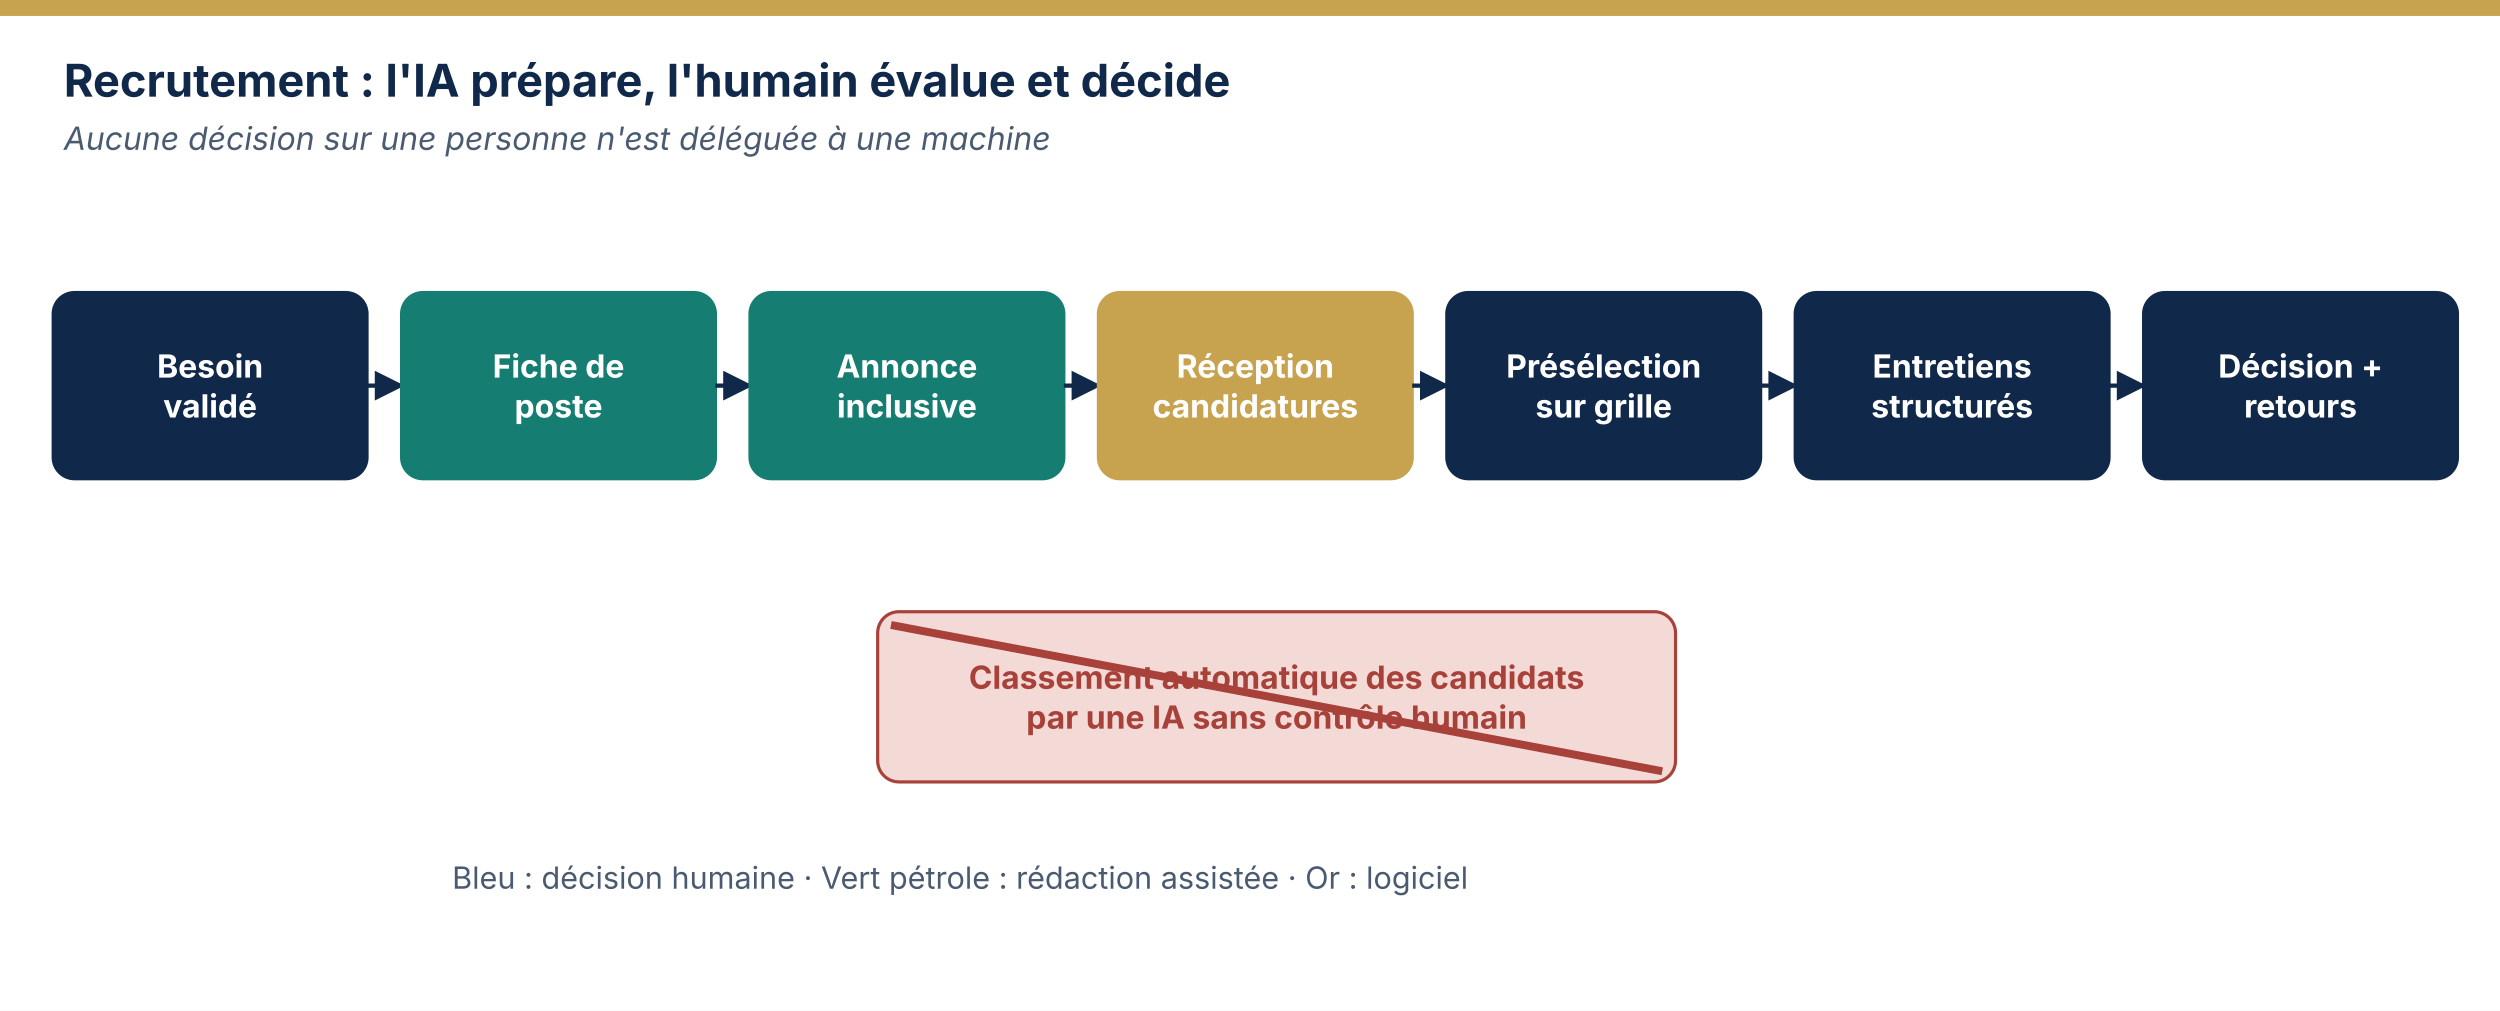
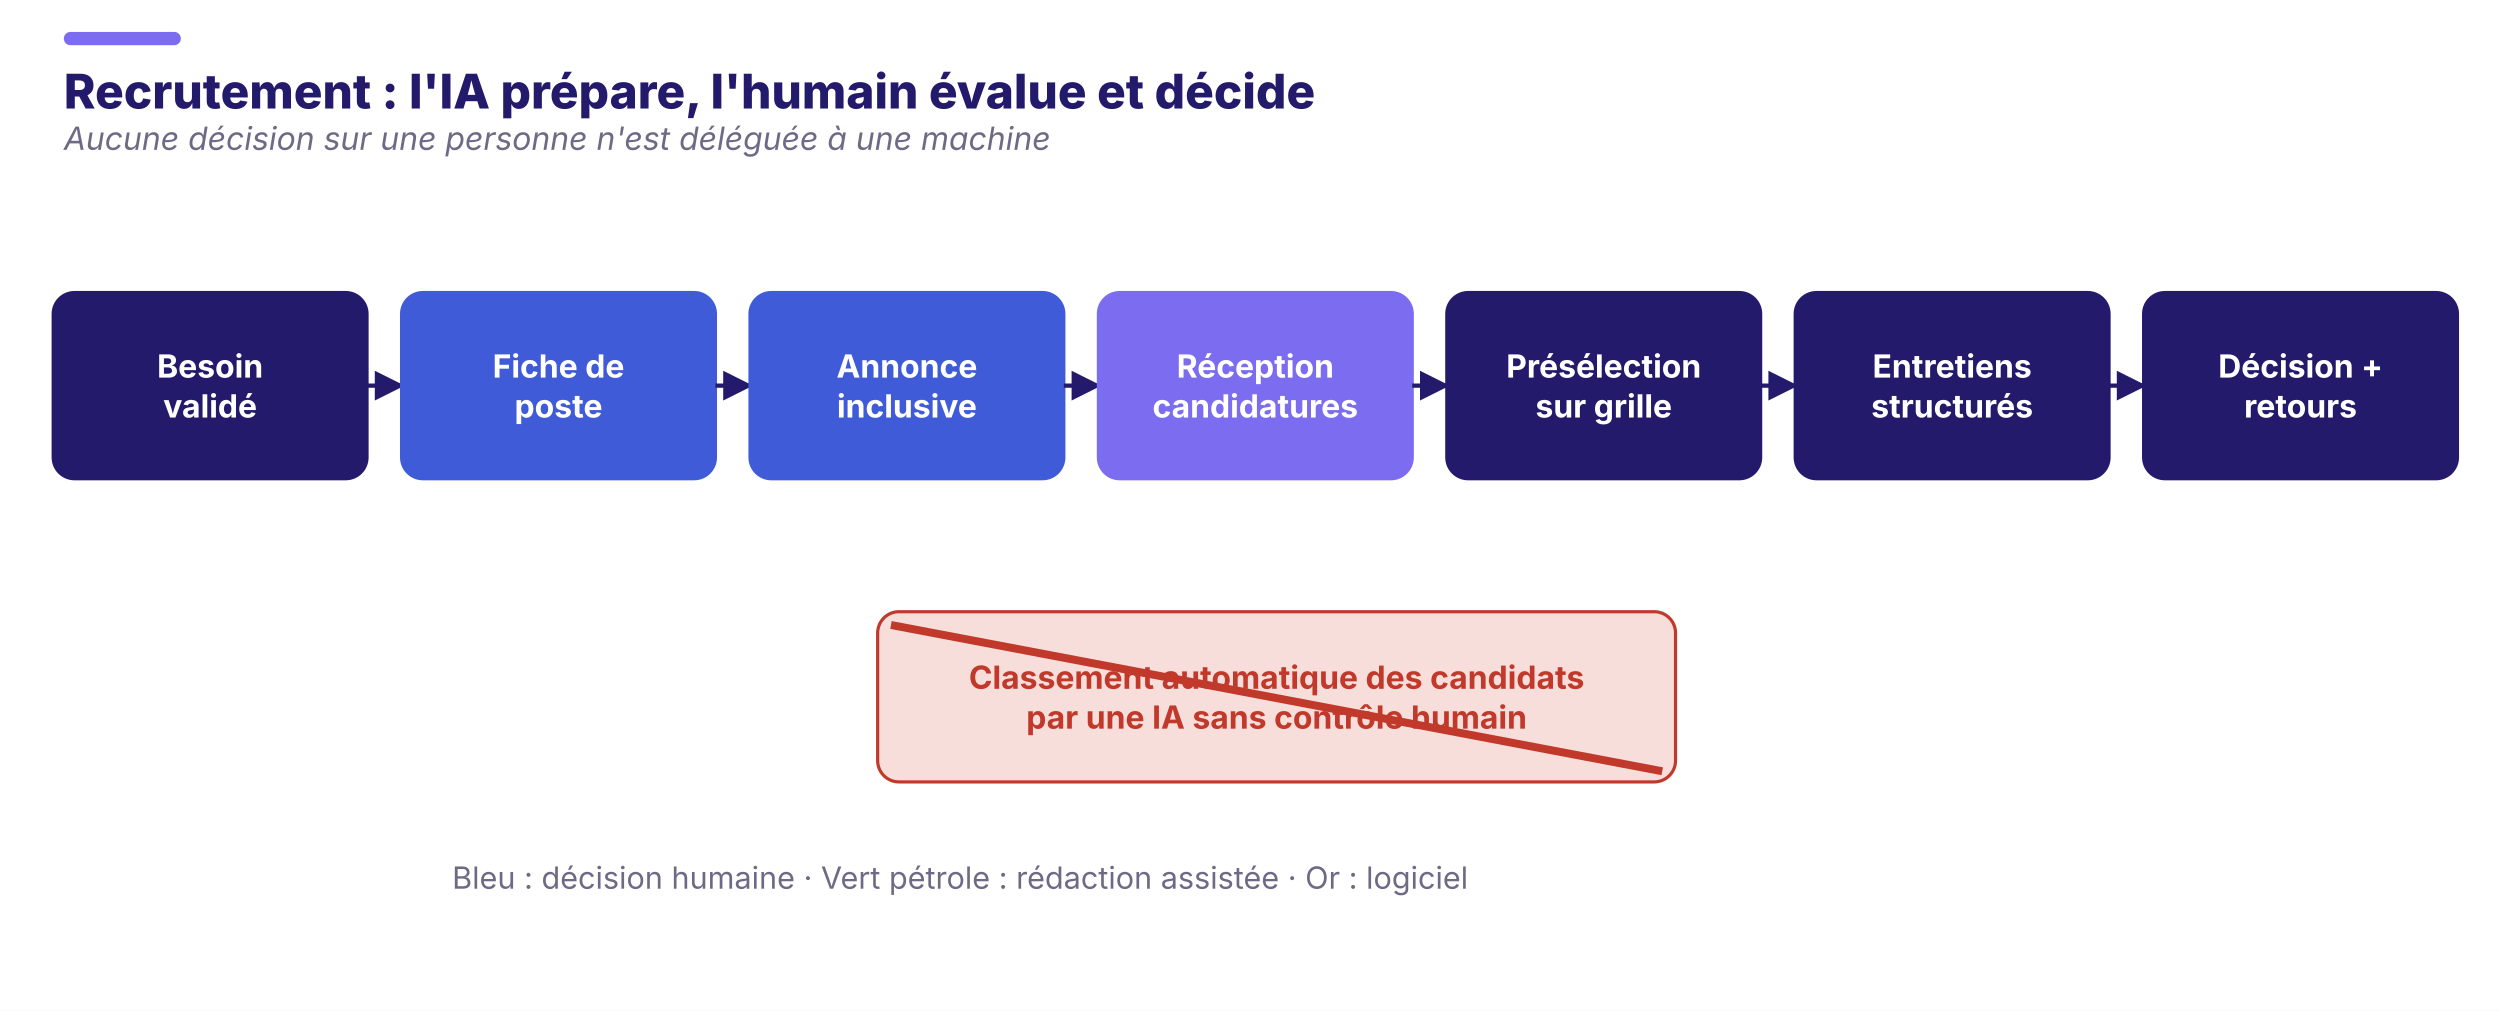
<svg xmlns="http://www.w3.org/2000/svg" viewBox="0 0 940 380" width="940" height="380" role="img" aria-labelledby="t d">
  <defs>
-     <marker id="ah102849" viewBox="0 0 10 10" refX="9" refY="5" markerWidth="7" markerHeight="7" orient="auto-start-reverse">
-       <path d="M0,0 L10,5 L0,10 z" fill="#102849" />
+     <marker id="ah241A6B" viewBox="0 0 10 10" refX="9" refY="5" markerWidth="7" markerHeight="7" orient="auto-start-reverse">
+       <path d="M0,0 L10,5 L0,10 z" fill="#241A6B" />
    </marker>
-     <marker id="ah167D73" viewBox="0 0 10 10" refX="9" refY="5" markerWidth="7" markerHeight="7" orient="auto-start-reverse">
-       <path d="M0,0 L10,5 L0,10 z" fill="#167D73" />
+     <marker id="ah3F5BD8" viewBox="0 0 10 10" refX="9" refY="5" markerWidth="7" markerHeight="7" orient="auto-start-reverse">
+       <path d="M0,0 L10,5 L0,10 z" fill="#3F5BD8" />
    </marker>
-     <marker id="ahC7A34F" viewBox="0 0 10 10" refX="9" refY="5" markerWidth="7" markerHeight="7" orient="auto-start-reverse">
-       <path d="M0,0 L10,5 L0,10 z" fill="#C7A34F" />
+     <marker id="ah7B6CF0" viewBox="0 0 10 10" refX="9" refY="5" markerWidth="7" markerHeight="7" orient="auto-start-reverse">
+       <path d="M0,0 L10,5 L0,10 z" fill="#7B6CF0" />
    </marker>
-     <marker id="ah4A5A70" viewBox="0 0 10 10" refX="9" refY="5" markerWidth="7" markerHeight="7" orient="auto-start-reverse">
-       <path d="M0,0 L10,5 L0,10 z" fill="#4A5A70" />
+     <marker id="ah6E6A85" viewBox="0 0 10 10" refX="9" refY="5" markerWidth="7" markerHeight="7" orient="auto-start-reverse">
+       <path d="M0,0 L10,5 L0,10 z" fill="#6E6A85" />
    </marker>
-     <marker id="ahA8413A" viewBox="0 0 10 10" refX="9" refY="5" markerWidth="7" markerHeight="7" orient="auto-start-reverse">
-       <path d="M0,0 L10,5 L0,10 z" fill="#A8413A" />
+     <marker id="ahC0392B" viewBox="0 0 10 10" refX="9" refY="5" markerWidth="7" markerHeight="7" orient="auto-start-reverse">
+       <path d="M0,0 L10,5 L0,10 z" fill="#C0392B" />
    </marker>
  </defs>
  <rect width="100%" height="100%" fill="#FFFFFF" />
-   <rect x="0" y="0" width="940" height="6" fill="#C7A34F" />
-   <text x="24" y="30.0" font-family="'Source Sans 3', 'Source Sans Pro', 'Inter', Arial, sans-serif" font-size="17" fill="#102849" font-weight="bold" text-anchor="start" dominant-baseline="middle">Recrutement : l'IA prépare, l'humain évalue et décide</text>
-   <text x="24" y="52.0" font-family="'Source Sans 3', 'Source Sans Pro', 'Inter', Arial, sans-serif" font-size="12" fill="#4A5A70" font-weight="normal" text-anchor="start" dominant-baseline="middle" font-style="italic">Aucune décision sur une personne n'est déléguée à une machine</text>
-   <rect x="20" y="110" width="118" height="70" rx="8" fill="#102849" stroke="#102849" stroke-width="1.2" />
-   <text x="79.0" y="137.5" font-family="'Source Sans 3', 'Source Sans Pro', 'Inter', Arial, sans-serif" font-size="12" fill="#FFFFFF" font-weight="bold" text-anchor="middle" dominant-baseline="middle">Besoin</text>
-   <text x="79.0" y="152.5" font-family="'Source Sans 3', 'Source Sans Pro', 'Inter', Arial, sans-serif" font-size="12" fill="#FFFFFF" font-weight="bold" text-anchor="middle" dominant-baseline="middle">validé</text>
-   <line x1="138" y1="145" x2="151" y2="145" stroke="#102849" stroke-width="1.6" marker-end="url(#ah102849)" />
-   <rect x="151" y="110" width="118" height="70" rx="8" fill="#167D73" stroke="#167D73" stroke-width="1.2" />
-   <text x="210.0" y="137.5" font-family="'Source Sans 3', 'Source Sans Pro', 'Inter', Arial, sans-serif" font-size="12" fill="#FFFFFF" font-weight="bold" text-anchor="middle" dominant-baseline="middle">Fiche de</text>
-   <text x="210.0" y="152.5" font-family="'Source Sans 3', 'Source Sans Pro', 'Inter', Arial, sans-serif" font-size="12" fill="#FFFFFF" font-weight="bold" text-anchor="middle" dominant-baseline="middle">poste</text>
-   <line x1="269" y1="145" x2="282" y2="145" stroke="#102849" stroke-width="1.6" marker-end="url(#ah102849)" />
-   <rect x="282" y="110" width="118" height="70" rx="8" fill="#167D73" stroke="#167D73" stroke-width="1.2" />
-   <text x="341.0" y="137.5" font-family="'Source Sans 3', 'Source Sans Pro', 'Inter', Arial, sans-serif" font-size="12" fill="#FFFFFF" font-weight="bold" text-anchor="middle" dominant-baseline="middle">Annonce</text>
-   <text x="341.0" y="152.5" font-family="'Source Sans 3', 'Source Sans Pro', 'Inter', Arial, sans-serif" font-size="12" fill="#FFFFFF" font-weight="bold" text-anchor="middle" dominant-baseline="middle">inclusive</text>
-   <line x1="400" y1="145" x2="413" y2="145" stroke="#102849" stroke-width="1.6" marker-end="url(#ah102849)" />
-   <rect x="413" y="110" width="118" height="70" rx="8" fill="#C7A34F" stroke="#C7A34F" stroke-width="1.2" />
-   <text x="472.0" y="137.5" font-family="'Source Sans 3', 'Source Sans Pro', 'Inter', Arial, sans-serif" font-size="12" fill="#FFFFFF" font-weight="bold" text-anchor="middle" dominant-baseline="middle">Réception</text>
-   <text x="472.0" y="152.5" font-family="'Source Sans 3', 'Source Sans Pro', 'Inter', Arial, sans-serif" font-size="12" fill="#FFFFFF" font-weight="bold" text-anchor="middle" dominant-baseline="middle">candidatures</text>
-   <line x1="531" y1="145" x2="544" y2="145" stroke="#102849" stroke-width="1.6" marker-end="url(#ah102849)" />
-   <rect x="544" y="110" width="118" height="70" rx="8" fill="#102849" stroke="#102849" stroke-width="1.2" />
-   <text x="603.0" y="137.5" font-family="'Source Sans 3', 'Source Sans Pro', 'Inter', Arial, sans-serif" font-size="12" fill="#FFFFFF" font-weight="bold" text-anchor="middle" dominant-baseline="middle">Présélection</text>
-   <text x="603.0" y="152.5" font-family="'Source Sans 3', 'Source Sans Pro', 'Inter', Arial, sans-serif" font-size="12" fill="#FFFFFF" font-weight="bold" text-anchor="middle" dominant-baseline="middle">sur grille</text>
-   <line x1="662" y1="145" x2="675" y2="145" stroke="#102849" stroke-width="1.6" marker-end="url(#ah102849)" />
-   <rect x="675" y="110" width="118" height="70" rx="8" fill="#102849" stroke="#102849" stroke-width="1.2" />
-   <text x="734.0" y="137.5" font-family="'Source Sans 3', 'Source Sans Pro', 'Inter', Arial, sans-serif" font-size="12" fill="#FFFFFF" font-weight="bold" text-anchor="middle" dominant-baseline="middle">Entretiens</text>
-   <text x="734.0" y="152.5" font-family="'Source Sans 3', 'Source Sans Pro', 'Inter', Arial, sans-serif" font-size="12" fill="#FFFFFF" font-weight="bold" text-anchor="middle" dominant-baseline="middle">structurés</text>
-   <line x1="793" y1="145" x2="806" y2="145" stroke="#102849" stroke-width="1.6" marker-end="url(#ah102849)" />
-   <rect x="806" y="110" width="118" height="70" rx="8" fill="#102849" stroke="#102849" stroke-width="1.2" />
-   <text x="865.0" y="137.5" font-family="'Source Sans 3', 'Source Sans Pro', 'Inter', Arial, sans-serif" font-size="12" fill="#FFFFFF" font-weight="bold" text-anchor="middle" dominant-baseline="middle">Décision +</text>
-   <text x="865.0" y="152.5" font-family="'Source Sans 3', 'Source Sans Pro', 'Inter', Arial, sans-serif" font-size="12" fill="#FFFFFF" font-weight="bold" text-anchor="middle" dominant-baseline="middle">retours</text>
-   <rect x="330" y="230" width="300" height="64" rx="8" fill="#F4DAD6" stroke="#A8413A" stroke-width="1.2" />
-   <text x="480.0" y="254.5" font-family="'Source Sans 3', 'Source Sans Pro', 'Inter', Arial, sans-serif" font-size="12" fill="#A8413A" font-weight="bold" text-anchor="middle" dominant-baseline="middle">Classement automatique des candidats</text>
-   <text x="480.0" y="269.5" font-family="'Source Sans 3', 'Source Sans Pro', 'Inter', Arial, sans-serif" font-size="12" fill="#A8413A" font-weight="bold" text-anchor="middle" dominant-baseline="middle">par une IA sans contrôle humain</text>
-   <line x1="335" y1="235" x2="625" y2="290" stroke="#A8413A" stroke-width="3" />
-   <text x="170" y="330.0" font-family="'Source Sans 3', 'Source Sans Pro', 'Inter', Arial, sans-serif" font-size="11.5" fill="#4A5A70" font-weight="normal" text-anchor="start" dominant-baseline="middle">Bleu : décision humaine · Vert pétrole : rédaction assistée · Or : logiciel</text>
+   <rect x="24" y="12" width="44" height="5" rx="2.5" fill="#7B6CF0" />
+   <text x="24" y="34.0" font-family="'Outfit', 'Inter', Arial, sans-serif" font-size="18" fill="#241A6B" font-weight="800" text-anchor="start" dominant-baseline="middle">Recrutement : l'IA prépare, l'humain évalue et décide</text>
+   <text x="24" y="52.0" font-family="'Inter', Arial, sans-serif" font-size="12" fill="#6E6A85" font-weight="normal" text-anchor="start" dominant-baseline="middle" font-style="italic">Aucune décision sur une personne n'est déléguée à une machine</text>
+   <rect x="20" y="110" width="118" height="70" rx="8" fill="#241A6B" stroke="#241A6B" stroke-width="1.2" />
+   <text x="79.0" y="137.5" font-family="'Inter', Arial, sans-serif" font-size="12" fill="#FFFFFF" font-weight="bold" text-anchor="middle" dominant-baseline="middle">Besoin</text>
+   <text x="79.0" y="152.5" font-family="'Inter', Arial, sans-serif" font-size="12" fill="#FFFFFF" font-weight="bold" text-anchor="middle" dominant-baseline="middle">validé</text>
+   <line x1="138" y1="145" x2="151" y2="145" stroke="#241A6B" stroke-width="1.6" marker-end="url(#ah241A6B)" />
+   <rect x="151" y="110" width="118" height="70" rx="8" fill="#3F5BD8" stroke="#3F5BD8" stroke-width="1.2" />
+   <text x="210.0" y="137.5" font-family="'Inter', Arial, sans-serif" font-size="12" fill="#FFFFFF" font-weight="bold" text-anchor="middle" dominant-baseline="middle">Fiche de</text>
+   <text x="210.0" y="152.5" font-family="'Inter', Arial, sans-serif" font-size="12" fill="#FFFFFF" font-weight="bold" text-anchor="middle" dominant-baseline="middle">poste</text>
+   <line x1="269" y1="145" x2="282" y2="145" stroke="#241A6B" stroke-width="1.6" marker-end="url(#ah241A6B)" />
+   <rect x="282" y="110" width="118" height="70" rx="8" fill="#3F5BD8" stroke="#3F5BD8" stroke-width="1.2" />
+   <text x="341.0" y="137.5" font-family="'Inter', Arial, sans-serif" font-size="12" fill="#FFFFFF" font-weight="bold" text-anchor="middle" dominant-baseline="middle">Annonce</text>
+   <text x="341.0" y="152.5" font-family="'Inter', Arial, sans-serif" font-size="12" fill="#FFFFFF" font-weight="bold" text-anchor="middle" dominant-baseline="middle">inclusive</text>
+   <line x1="400" y1="145" x2="413" y2="145" stroke="#241A6B" stroke-width="1.6" marker-end="url(#ah241A6B)" />
+   <rect x="413" y="110" width="118" height="70" rx="8" fill="#7B6CF0" stroke="#7B6CF0" stroke-width="1.2" />
+   <text x="472.0" y="137.5" font-family="'Inter', Arial, sans-serif" font-size="12" fill="#FFFFFF" font-weight="bold" text-anchor="middle" dominant-baseline="middle">Réception</text>
+   <text x="472.0" y="152.5" font-family="'Inter', Arial, sans-serif" font-size="12" fill="#FFFFFF" font-weight="bold" text-anchor="middle" dominant-baseline="middle">candidatures</text>
+   <line x1="531" y1="145" x2="544" y2="145" stroke="#241A6B" stroke-width="1.6" marker-end="url(#ah241A6B)" />
+   <rect x="544" y="110" width="118" height="70" rx="8" fill="#241A6B" stroke="#241A6B" stroke-width="1.2" />
+   <text x="603.0" y="137.5" font-family="'Inter', Arial, sans-serif" font-size="12" fill="#FFFFFF" font-weight="bold" text-anchor="middle" dominant-baseline="middle">Présélection</text>
+   <text x="603.0" y="152.5" font-family="'Inter', Arial, sans-serif" font-size="12" fill="#FFFFFF" font-weight="bold" text-anchor="middle" dominant-baseline="middle">sur grille</text>
+   <line x1="662" y1="145" x2="675" y2="145" stroke="#241A6B" stroke-width="1.6" marker-end="url(#ah241A6B)" />
+   <rect x="675" y="110" width="118" height="70" rx="8" fill="#241A6B" stroke="#241A6B" stroke-width="1.2" />
+   <text x="734.0" y="137.5" font-family="'Inter', Arial, sans-serif" font-size="12" fill="#FFFFFF" font-weight="bold" text-anchor="middle" dominant-baseline="middle">Entretiens</text>
+   <text x="734.0" y="152.5" font-family="'Inter', Arial, sans-serif" font-size="12" fill="#FFFFFF" font-weight="bold" text-anchor="middle" dominant-baseline="middle">structurés</text>
+   <line x1="793" y1="145" x2="806" y2="145" stroke="#241A6B" stroke-width="1.6" marker-end="url(#ah241A6B)" />
+   <rect x="806" y="110" width="118" height="70" rx="8" fill="#241A6B" stroke="#241A6B" stroke-width="1.2" />
+   <text x="865.0" y="137.5" font-family="'Inter', Arial, sans-serif" font-size="12" fill="#FFFFFF" font-weight="bold" text-anchor="middle" dominant-baseline="middle">Décision +</text>
+   <text x="865.0" y="152.5" font-family="'Inter', Arial, sans-serif" font-size="12" fill="#FFFFFF" font-weight="bold" text-anchor="middle" dominant-baseline="middle">retours</text>
+   <rect x="330" y="230" width="300" height="64" rx="8" fill="#F8DEDB" stroke="#C0392B" stroke-width="1.2" />
+   <text x="480.0" y="254.5" font-family="'Inter', Arial, sans-serif" font-size="12" fill="#C0392B" font-weight="bold" text-anchor="middle" dominant-baseline="middle">Classement automatique des candidats</text>
+   <text x="480.0" y="269.5" font-family="'Inter', Arial, sans-serif" font-size="12" fill="#C0392B" font-weight="bold" text-anchor="middle" dominant-baseline="middle">par une IA sans contrôle humain</text>
+   <line x1="335" y1="235" x2="625" y2="290" stroke="#C0392B" stroke-width="3" />
+   <text x="170" y="330.0" font-family="'Inter', Arial, sans-serif" font-size="11.5" fill="#6E6A85" font-weight="normal" text-anchor="start" dominant-baseline="middle">Bleu : décision humaine · Vert pétrole : rédaction assistée · Or : logiciel</text>
</svg>
